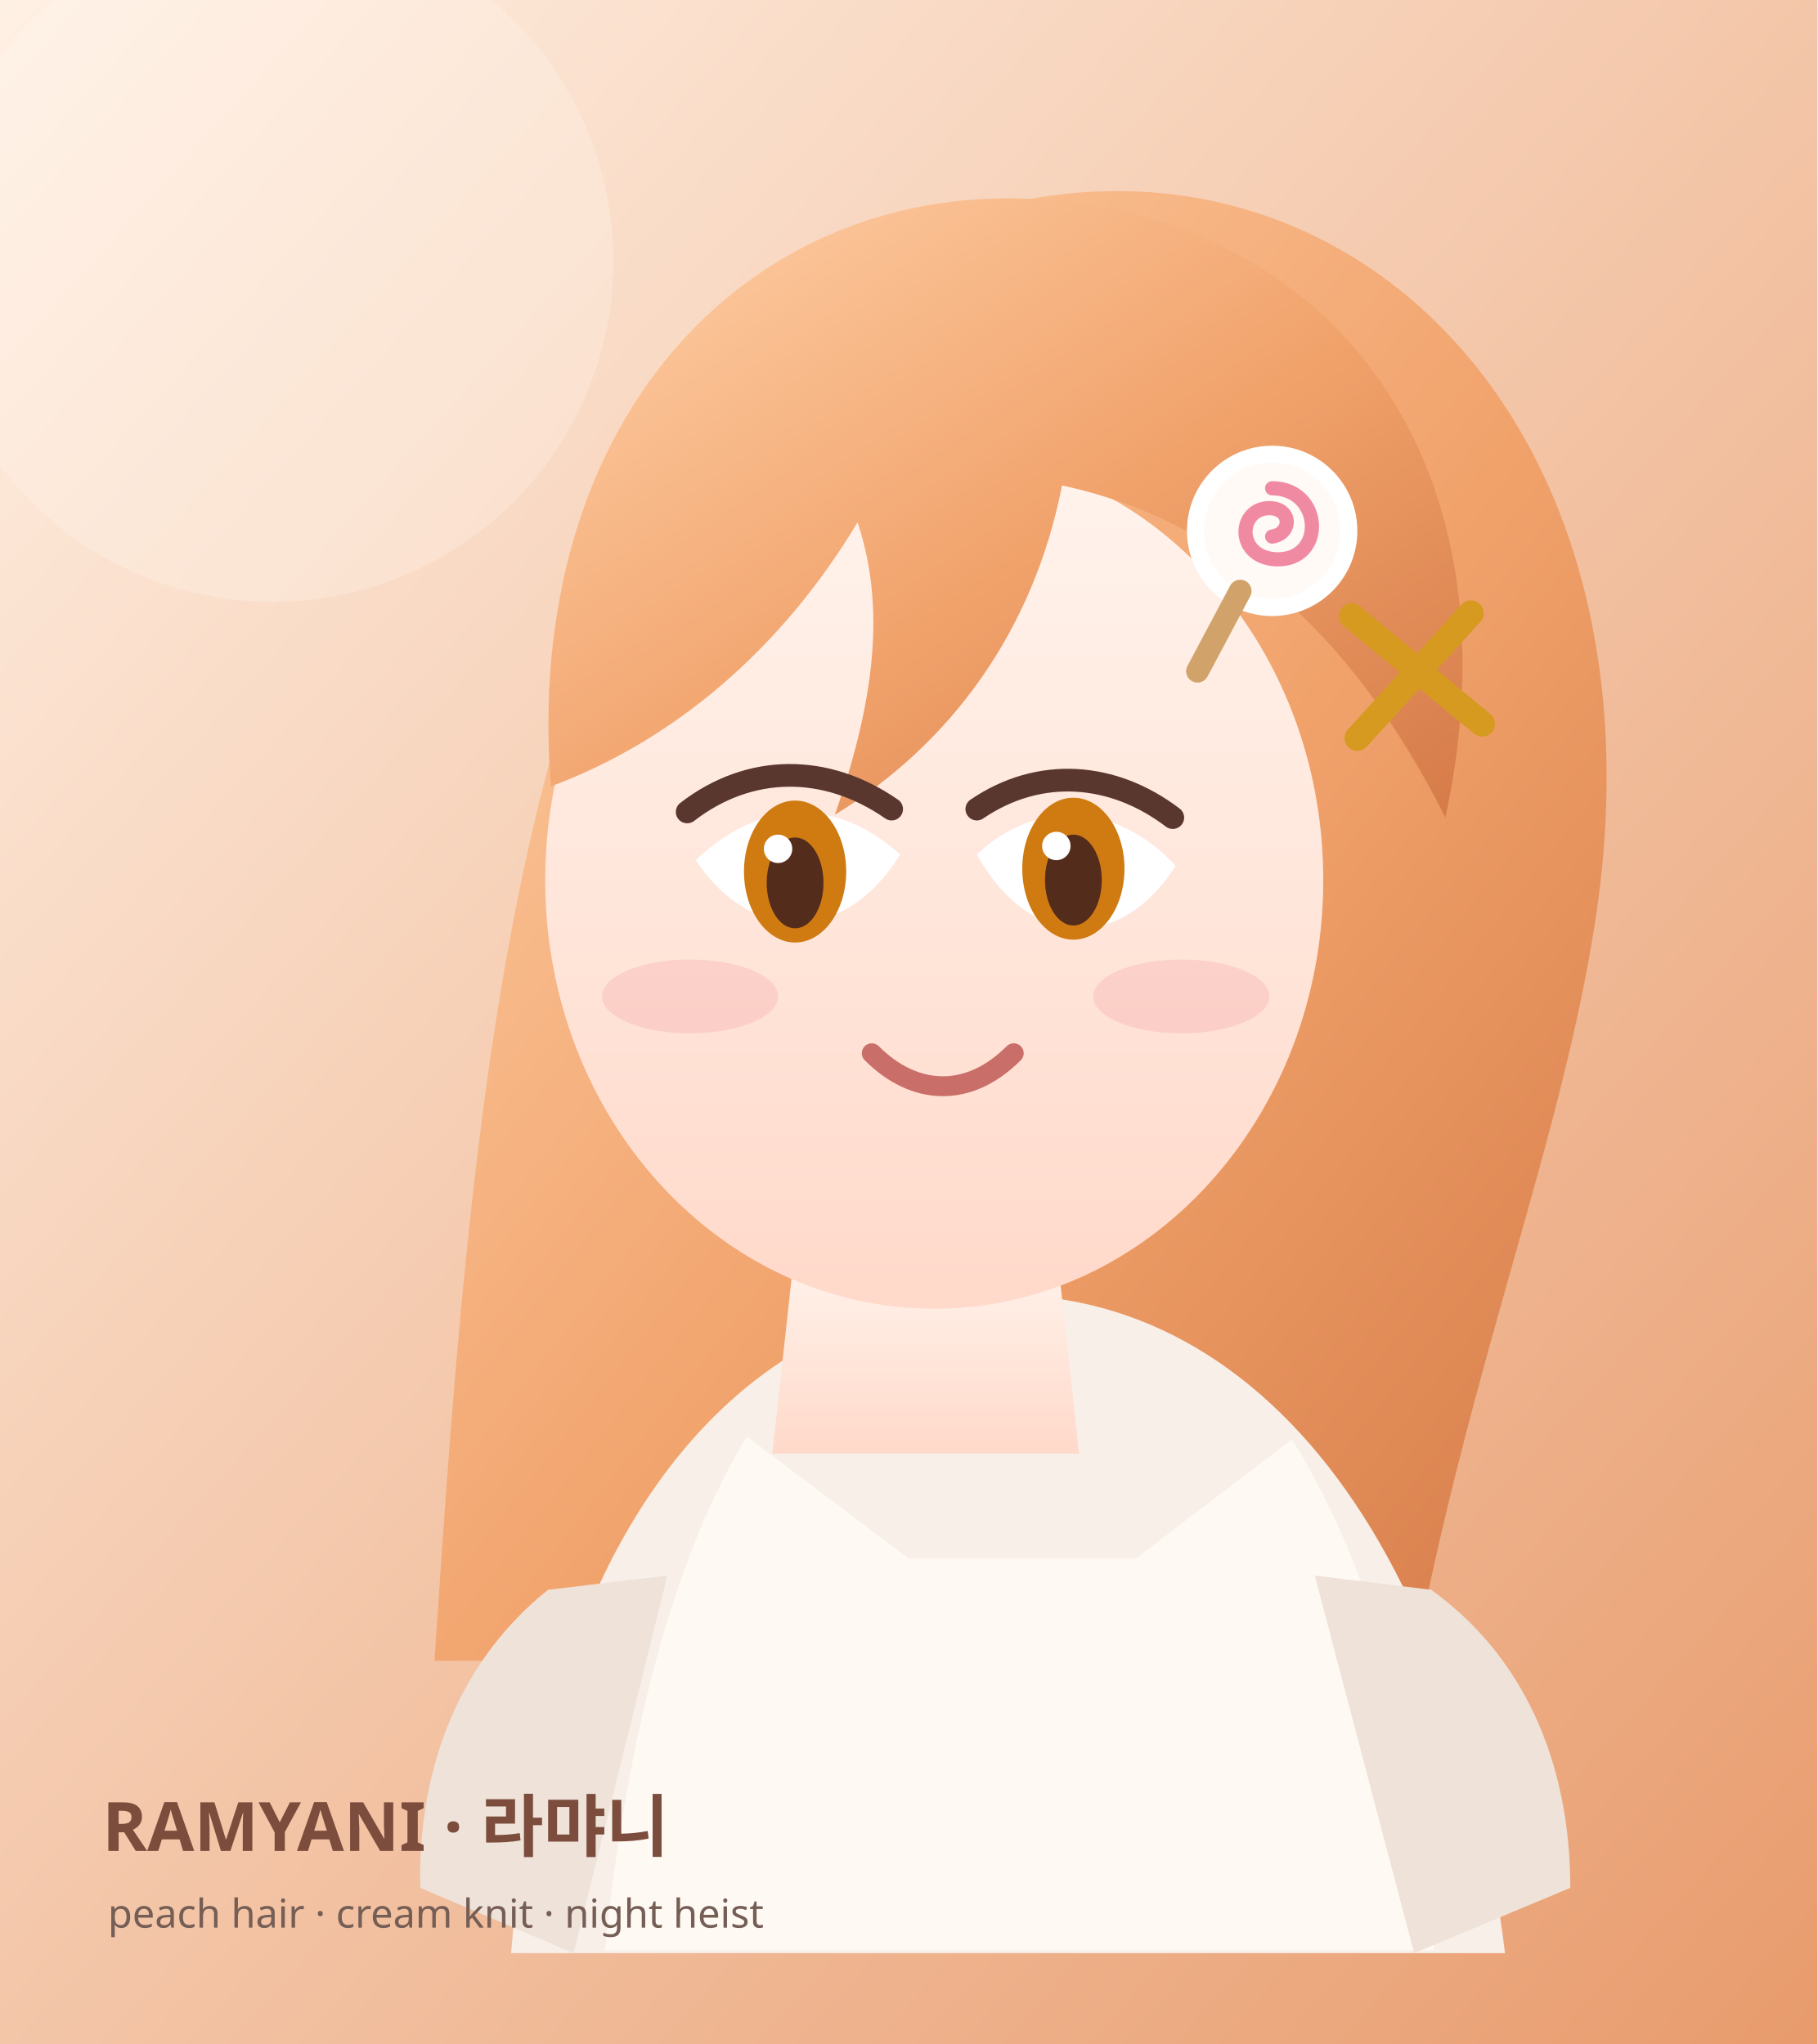
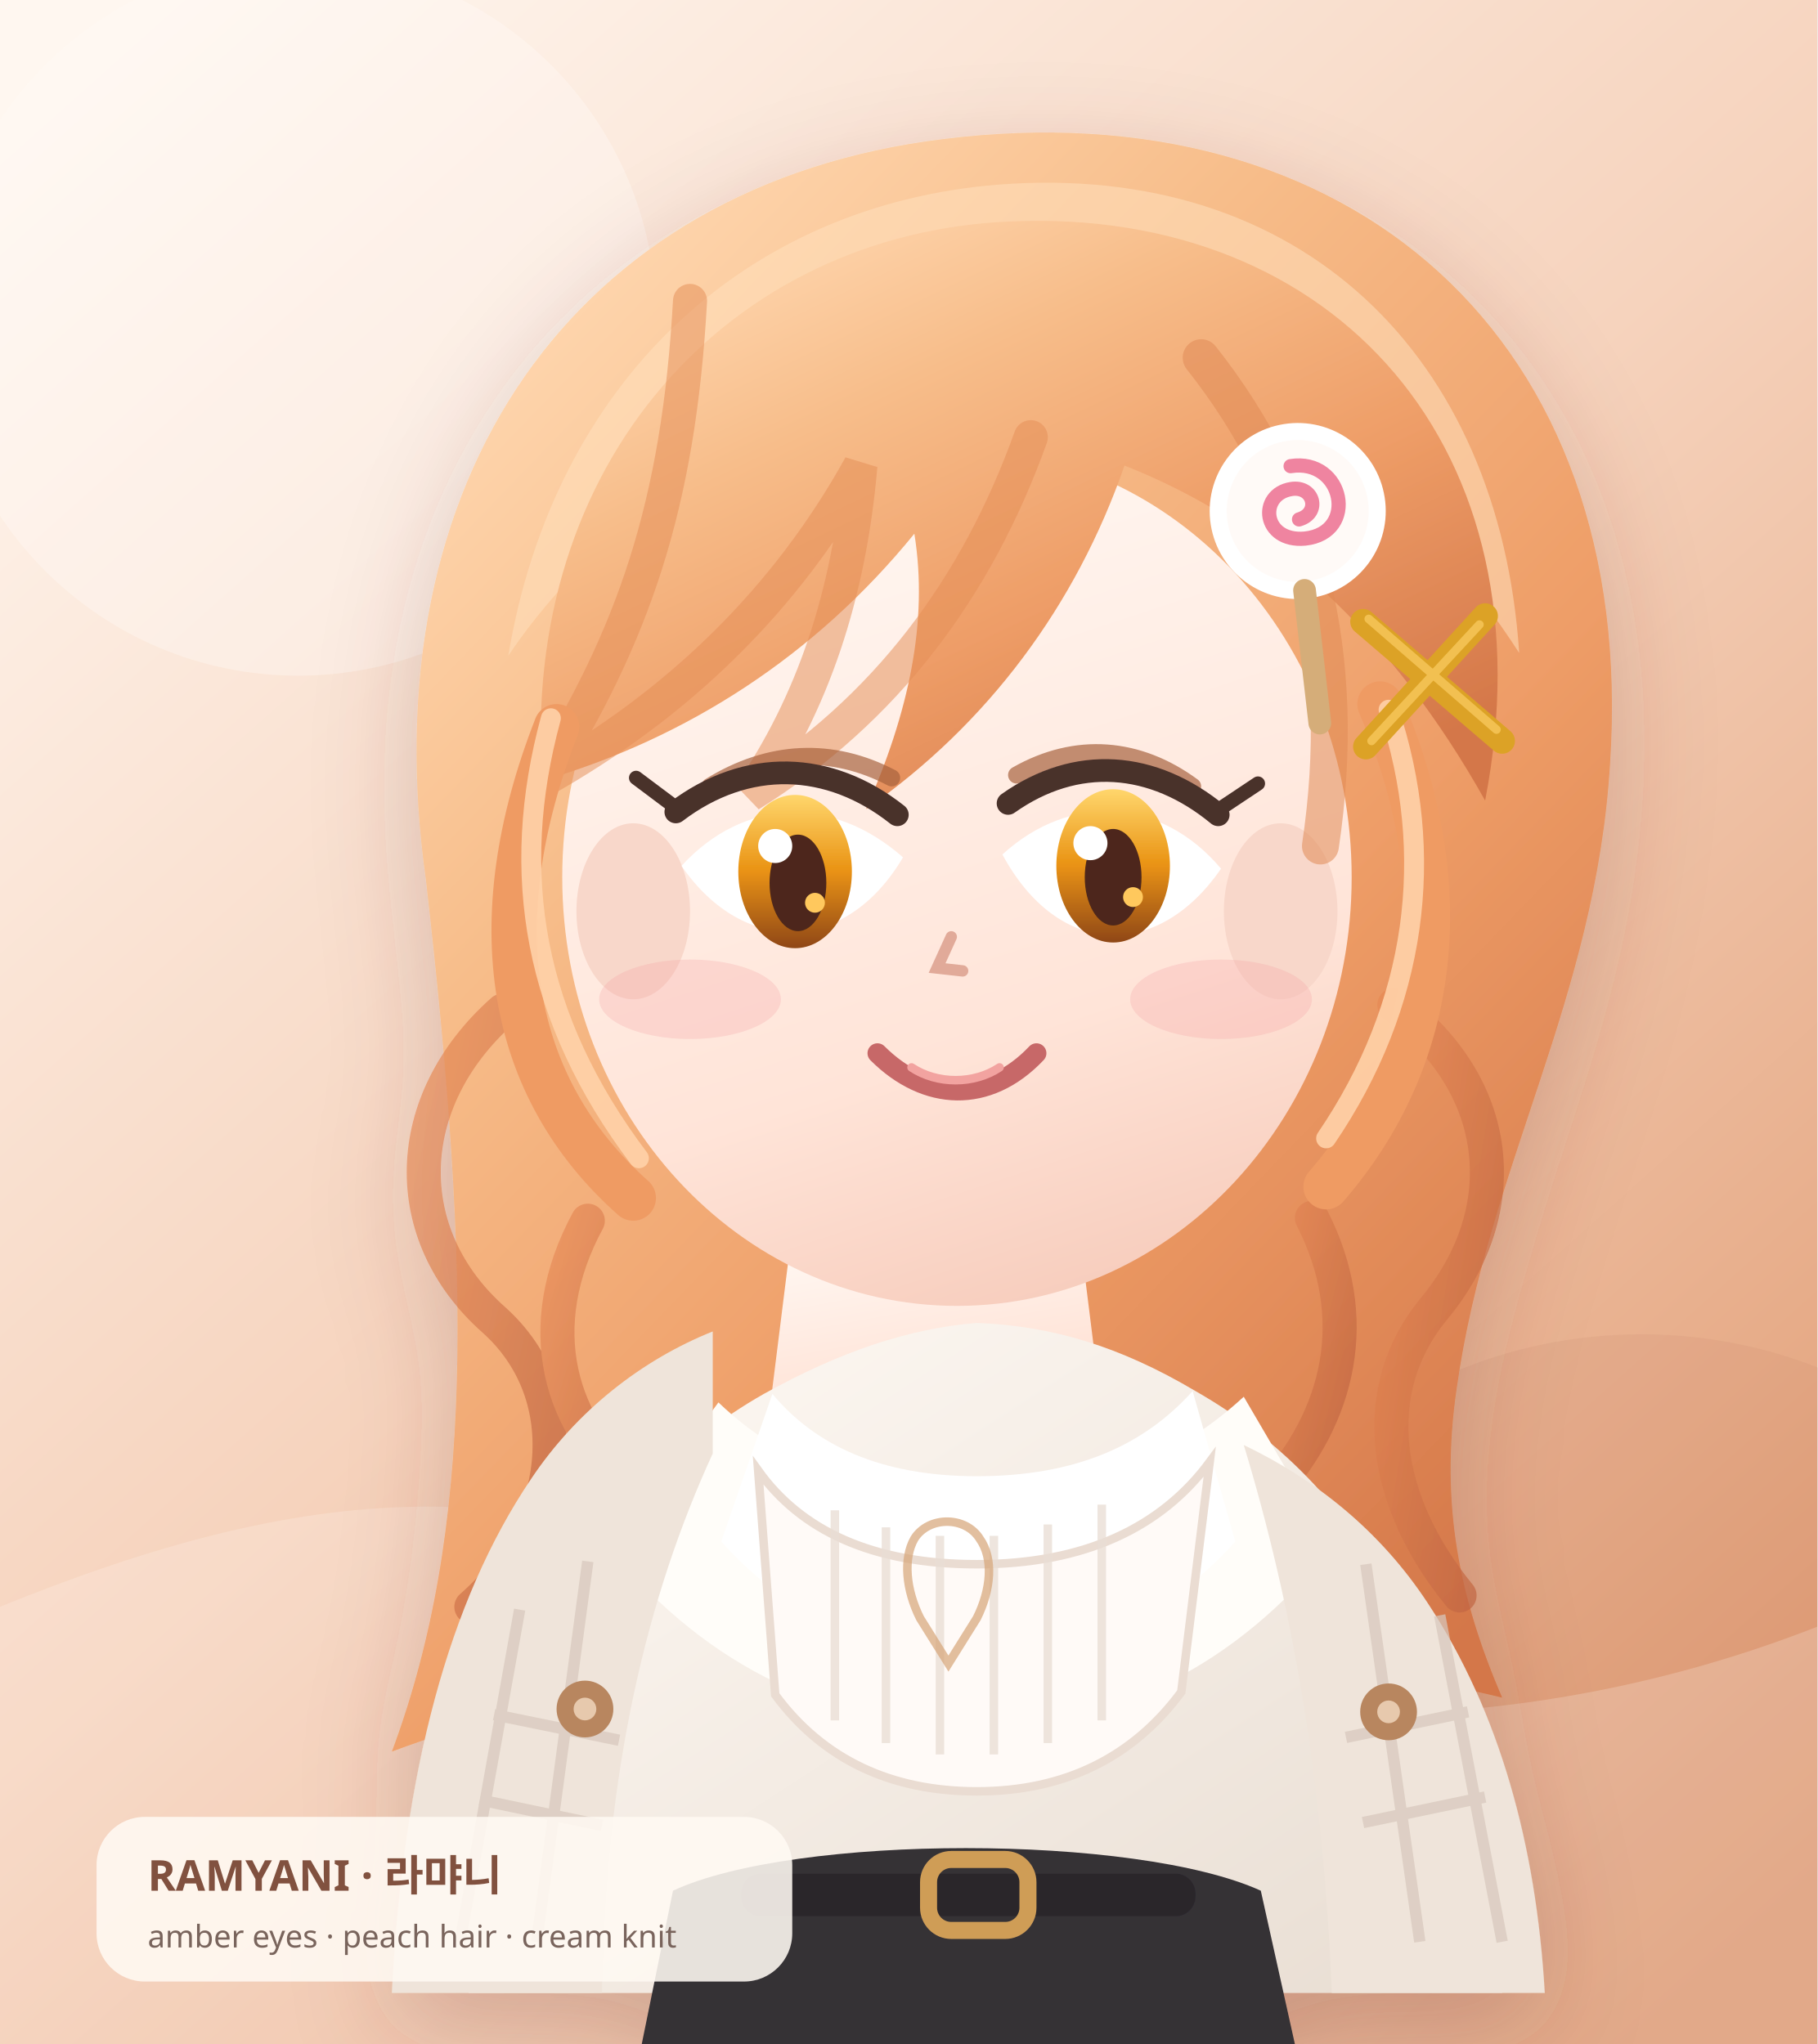
- <svg xmlns="http://www.w3.org/2000/svg" viewBox="0 0 640 720">
+ <svg xmlns="http://www.w3.org/2000/svg" viewBox="0 0 640 720" role="img" aria-label="라먀니 캐릭터 초상">
  <defs>
-     <linearGradient id="bg" x1="0" x2="1" y1="0" y2="1">
-       <stop stop-color="#fff1e5" />
-       <stop offset="1" stop-color="#e89b6c" />
+     <linearGradient id="bg" x1=".1" y1="0" x2=".9" y2="1">
+       <stop offset="0" stop-color="#fff7f0" />
+       <stop offset=".48" stop-color="#f6d3bd" />
+       <stop offset="1" stop-color="#df986e" />
    </linearGradient>
-     <linearGradient id="hair" x1="0" x2="1" y1="0" y2="1">
-       <stop stop-color="#ffd2aa" />
-       <stop offset=".55" stop-color="#f1a26b" />
-       <stop offset="1" stop-color="#d57b49" />
+     <linearGradient id="hair" x1=".15" y1=".05" x2=".85" y2=".95">
+       <stop offset="0" stop-color="#ffd8b1" />
+       <stop offset=".28" stop-color="#f7bd8a" />
+       <stop offset=".62" stop-color="#ee9d67" />
+       <stop offset="1" stop-color="#d47749" />
    </linearGradient>
-     <linearGradient id="skin" x1="0" x2="0" y1="0" y2="1">
-       <stop stop-color="#fff4ed" />
-       <stop offset="1" stop-color="#ffd9ca" />
+     <linearGradient id="hairShade" x1="0" y1="0" x2="1" y2="1">
+       <stop stop-color="#e78955" />
+       <stop offset="1" stop-color="#bc603e" />
    </linearGradient>
+     <linearGradient id="skin" x1=".3" y1="0" x2=".6" y2="1">
+       <stop offset="0" stop-color="#fff8f3" />
+       <stop offset=".7" stop-color="#ffe4d8" />
+       <stop offset="1" stop-color="#f7cdbd" />
+     </linearGradient>
+     <linearGradient id="amber" x1=".5" y1="0" x2=".5" y2="1">
+       <stop stop-color="#ffd66c" />
+       <stop offset=".5" stop-color="#e99212" />
+       <stop offset="1" stop-color="#8f4713" />
+     </linearGradient>
+     <linearGradient id="knit" x1="0" y1="0" x2="1" y2="1">
+       <stop stop-color="#fffaf5" />
+       <stop offset="1" stop-color="#e8ddd2" />
+     </linearGradient>
+     <filter id="softShadow" x="-30%" y="-30%" width="160%" height="160%">
+       <feDropShadow dx="0" dy="12" stdDeviation="18" flood-color="#6c3c30" flood-opacity=".22" />
+     </filter>
+     <filter id="hairGlow" x="-30%" y="-30%" width="160%" height="160%">
+       <feGaussianBlur stdDeviation="7" />
+     </filter>
  </defs>
  <rect width="640" height="720" fill="url(#bg)" />
-   <circle cx="96" cy="92" r="120" fill="#fff8f1" opacity=".26" />
-   <path d="M153 585c14-210 31-457 183-508 131-44 253 66 226 246-12 79-43 153-64 262z" fill="url(#hair)" />
-   <path d="M180 688c11-139 70-214 145-229 101-20 185 66 205 229z" fill="#f7efe8" />
-   <path d="M280 439h92l8 73h-108z" fill="url(#skin)" />
-   <ellipse cx="329" cy="310" rx="137" ry="151" fill="url(#skin)" />
-   <path d="M194 277c-10-128 68-211 168-207 102 4 175 88 147 218-33-66-79-105-135-117-10 51-39 91-80 116 14-40 18-73 8-103-27 45-65 77-108 93z" fill="url(#hair)" />
-   <path d="M245 303c23-22 50-22 72-2-19 31-52 32-72 2z" fill="#fff" />
-   <path d="M344 301c21-20 50-18 70 4-19 30-51 30-70-4z" fill="#fff" />
-   <ellipse cx="280" cy="307" rx="18" ry="25" fill="#cf7b12" />
-   <ellipse cx="378" cy="306" rx="18" ry="25" fill="#cf7b12" />
-   <ellipse cx="280" cy="311" rx="10" ry="16" fill="#542c1b" />
-   <ellipse cx="378" cy="310" rx="10" ry="16" fill="#542c1b" />
-   <circle cx="274" cy="299" r="5" fill="#fff" />
-   <circle cx="372" cy="298" r="5" fill="#fff" />
-   <path d="M242 286c22-17 49-17 72-1M344 285c22-15 48-13 69 3" fill="none" stroke="#59372e" stroke-width="8" stroke-linecap="round" />
-   <ellipse cx="243" cy="351" rx="31" ry="13" fill="#ef969d" opacity=".25" />
-   <ellipse cx="416" cy="351" rx="31" ry="13" fill="#ef969d" opacity=".25" />
-   <path d="M307 371c15 15 34 16 50 0" fill="none" stroke="#c96e68" stroke-width="7" stroke-linecap="round" />
-   <g transform="translate(448 187)">
-     <circle r="27" fill="#fffaf6" stroke="#fff" stroke-width="6" />
-     <path d="M0-15c18 0 19 26 1 25-14-1-13-18-2-18 8 0 8 9 1 10" fill="none" stroke="#f08aa3" stroke-width="5" stroke-linecap="round" />
-     <rect x="-4" y="20" width="8" height="40" rx="4" fill="#d1a36a" transform="rotate(28)" />
+   <circle cx="105" cy="112" r="126" fill="#fffaf6" opacity=".36" />
+   <circle cx="578" cy="640" r="170" fill="#8f4d3d" opacity=".07" />
+   <path d="M0 566C123 516 193 522 294 566s226 54 346 7v147H0z" fill="#fff8f0" opacity=".22" />
+   <g filter="url(#softShadow)">
+     <path d="M150 310C130 169 202 65 332 49c143-18 245 70 235 220-5 83-43 142-54 220-6 41 1 74 16 109-62-15-119-18-184-16-81 2-145 12-207 35 29-78 28-167 12-307z" fill="url(#hair)" />
+     <path d="M179 231c16-96 83-159 173-166 106-8 176 60 183 165-35-54-76-83-128-97-65-18-137 5-184 49-20 18-34 34-44 49z" fill="#ffe0bd" opacity=".54" />
+     <g fill="none" stroke="url(#hairShade)" stroke-width="12" stroke-linecap="round" opacity=".65">
+       <path d="M177 356c-36 32-37 79-3 109 30 27 24 73-8 101" />
+       <path d="M491 354c38 28 43 72 14 107-24 29-18 68 9 101" />
+       <path d="M207 430c-20 37-11 73 19 96" />
+       <path d="M462 429c18 35 10 70-15 97" />
+     </g>
+     <path d="M279 433h101l9 72H270z" fill="url(#skin)" />
+     <path d="M165 702c12-112 44-177 104-211 27-15 51-23 75-25 26 1 50 8 77 24 63 36 95 101 108 212z" fill="url(#knit)" />
+     <path d="M253 494c24 23 54 33 91 33 36 0 68-11 94-35l31 53c-34 42-76 63-125 63-51 0-94-20-129-62z" fill="#fffdf9" />
+     <path d="M272 491c15 18 38 29 72 29 35 0 59-11 76-30l15 53c-23 26-53 39-91 39-37 0-67-13-90-39z" fill="#fff" />
+     <path d="M251 512c-23 50-38 112-39 190h-74c4-78 20-138 49-181 16-24 39-42 64-52z" fill="#efe4da" />
+     <path d="M438 509c25 12 48 30 65 56 25 38 38 85 41 137h-75c-3-75-14-137-31-193z" fill="#efe4da" />
+     <path d="M267 518c15 21 40 33 77 33 38 0 65-13 82-36l-10 81c-17 23-41 35-72 35-30 0-54-11-71-34z" fill="#fffaf7" stroke="#eadcd2" stroke-width="3" />
+     <g stroke="#e9ded5" stroke-width="3" opacity=".78">
+       <path d="M294 532v74" />
+       <path d="M312 538v76" />
+       <path d="M331 541v77" />
+       <path d="M350 541v77" />
+       <path d="M369 537v77" />
+       <path d="M388 530v76" />
+     </g>
+     <path d="M322 542c5-8 18-8 23 0 5 7 4 18-1 28l-10 16-10-16c-5-10-6-21-2-28z" fill="none" stroke="#d7a67a" stroke-width="3" opacity=".72" />
+     <ellipse cx="337" cy="309" rx="139" ry="151" fill="url(#skin)" />
+     <ellipse cx="223" cy="321" rx="20" ry="31" fill="#f8d7ca" />
+     <ellipse cx="451" cy="321" rx="20" ry="31" fill="#f8d7ca" />
+     <path d="M191 275c-8-112 66-193 165-197 114-5 191 80 167 204-33-59-76-98-127-118-17 49-48 91-91 121 15-34 22-66 17-97-35 43-80 72-131 87z" fill="url(#hair)" />
+     <path d="M243 106c-4 72-20 118-52 169 48-27 86-64 112-111-4 46-17 84-39 116 48-30 80-73 99-126" fill="none" stroke="#e58d57" stroke-width="12" stroke-linecap="round" opacity=".52" />
+     <path d="M423 126c38 48 52 105 42 172" fill="none" stroke="#e08a55" stroke-width="13" stroke-linecap="round" opacity=".55" />
+     <g fill="none" stroke="#ef9b64" stroke-width="16" stroke-linecap="round">
+       <path d="M196 256c-27 69-17 127 27 166" />
+       <path d="M486 248c28 65 20 125-19 170" />
+     </g>
+     <g fill="none" stroke="#ffd2a8" stroke-width="7" stroke-linecap="round" opacity=".9">
+       <path d="M194 253c-15 55-6 106 31 155" />
+       <path d="M489 250c17 51 10 104-22 151" />
+     </g>
+     <path d="M250 277c21-13 43-14 64-3M358 273c21-12 43-10 62 4" fill="none" stroke="#a55f3b" stroke-width="6" stroke-linecap="round" opacity=".68" />
+     <path d="M240 305c22-24 53-25 78-3-20 34-56 35-78 3z" fill="#fff" />
+     <path d="M353 301c24-22 56-20 77 5-22 32-57 32-77-5z" fill="#fff" />
+     <ellipse cx="280" cy="307" rx="20" ry="27" fill="url(#amber)" />
+     <ellipse cx="392" cy="305" rx="20" ry="27" fill="url(#amber)" />
+     <ellipse cx="281" cy="311" rx="10" ry="17" fill="#4d281a" />
+     <ellipse cx="392" cy="309" rx="10" ry="17" fill="#4d281a" />
+     <circle cx="273" cy="298" r="6" fill="#fff" />
+     <circle cx="384" cy="297" r="6" fill="#fff" />
+     <circle cx="287" cy="318" r="3.5" fill="#ffc85d" />
+     <circle cx="399" cy="316" r="3.5" fill="#ffc85d" />
+     <path d="M238 286c25-19 54-18 78 1M355 283c24-17 51-15 74 4" fill="none" stroke="#4a302b" stroke-width="8" stroke-linecap="round" />
+     <path d="M236 283l-12-9M431 284l12-8" stroke="#4a302b" stroke-width="5" stroke-linecap="round" />
+     <ellipse cx="243" cy="352" rx="32" ry="14" fill="#f29a9f" opacity=".25" />
+     <ellipse cx="430" cy="352" rx="32" ry="14" fill="#f29a9f" opacity=".25" />
+     <path d="M335 330l-5 11 9 1" fill="none" stroke="#e1aa99" stroke-width="4" stroke-linecap="round" />
+     <path d="M309 371c17 17 39 18 56 0" fill="none" stroke="#c76768" stroke-width="7" stroke-linecap="round" />
+     <path d="M321 376c9 6 22 6 31 0" fill="none" stroke="#f2a3a0" stroke-width="3" stroke-linecap="round" />
+     <g transform="translate(457 180) rotate(-9)">
+       <circle r="28" fill="#fffaf7" stroke="#fff" stroke-width="6" />
+       <path d="M0-16c19 0 20 27 1 26-15-1-14-18-2-18 8 0 9 10 1 11" fill="none" stroke="#ef84a0" stroke-width="5" stroke-linecap="round" />
+       <path d="M-2 28l-2 47" stroke="#d5ad79" stroke-width="8" stroke-linecap="round" />
+     </g>
+     <g stroke="#dca225" stroke-width="9" stroke-linecap="round">
+       <path d="M480 219l49 42" />
+       <path d="M523 217l-42 46" />
+     </g>
+     <g stroke="#f7c85d" stroke-width="3" stroke-linecap="round" opacity=".8">
+       <path d="M482 218l45 39" />
+       <path d="M521 220l-38 41" />
+     </g>
+     <g fill="none" stroke="#d7c8bc" stroke-width="4" opacity=".72">
+       <path d="M183 567l-21 117M207 550l-18 134M481 551l19 133M507 569l22 115" />
+       <path d="M174 604l44 9M169 634l43 9M474 612l43-9M480 642l43-9" />
+     </g>
+     <circle cx="206" cy="602" r="10" fill="#b8865f" />
+     <circle cx="489" cy="603" r="10" fill="#b8865f" />
+     <circle cx="206" cy="602" r="4" fill="#e7c9ad" />
+     <circle cx="489" cy="603" r="4" fill="#e7c9ad" />
+     <path d="M237 666c43-20 163-20 207 0l12 54H226z" fill="#343036" />
+     <rect x="261" y="660" width="160" height="15" rx="7" fill="#2a272c" />
+     <rect x="327" y="655" width="35" height="25" rx="8" fill="none" stroke="#cf9d56" stroke-width="6" />
  </g>
-   <g stroke="#d69a20" stroke-width="9" stroke-linecap="round">
-     <path d="M476 217l46 38" />
-     <path d="M518 216l-40 44" />
+   <g transform="translate(34 640)">
+     <rect width="245" height="58" rx="17" fill="#fff9f3" opacity=".88" />
+     <text x="18" y="26" font-family="Segoe UI,Malgun Gothic,sans-serif" font-size="15" font-weight="800" fill="#81513f">RAMYANI · 라먀니</text>
+     <text x="18" y="46" font-family="Segoe UI,Malgun Gothic,sans-serif" font-size="11" fill="#79645c">amber eyes · peach hair · cream knit</text>
  </g>
-   <path d="M213 687c8-78 25-140 50-181l57 43h80l55-42c29 47 44 105 50 180z" fill="#fff9f4" />
-   <path d="M193 560c-30 24-46 61-45 105l54 23 33-133zM463 555l35 133 55-23c0-45-17-82-49-105z" fill="#eee2d9" />
-   <text x="36" y="652" font-family="Segoe UI,Malgun Gothic,sans-serif" font-weight="800" font-size="24" fill="#7c4d3c">RAMYANI · 라먀니</text>
-   <text x="38" y="679" font-family="Segoe UI,Malgun Gothic,sans-serif" font-size="14" fill="#755e55">peach hair · cream knit · night heist</text>
</svg>
